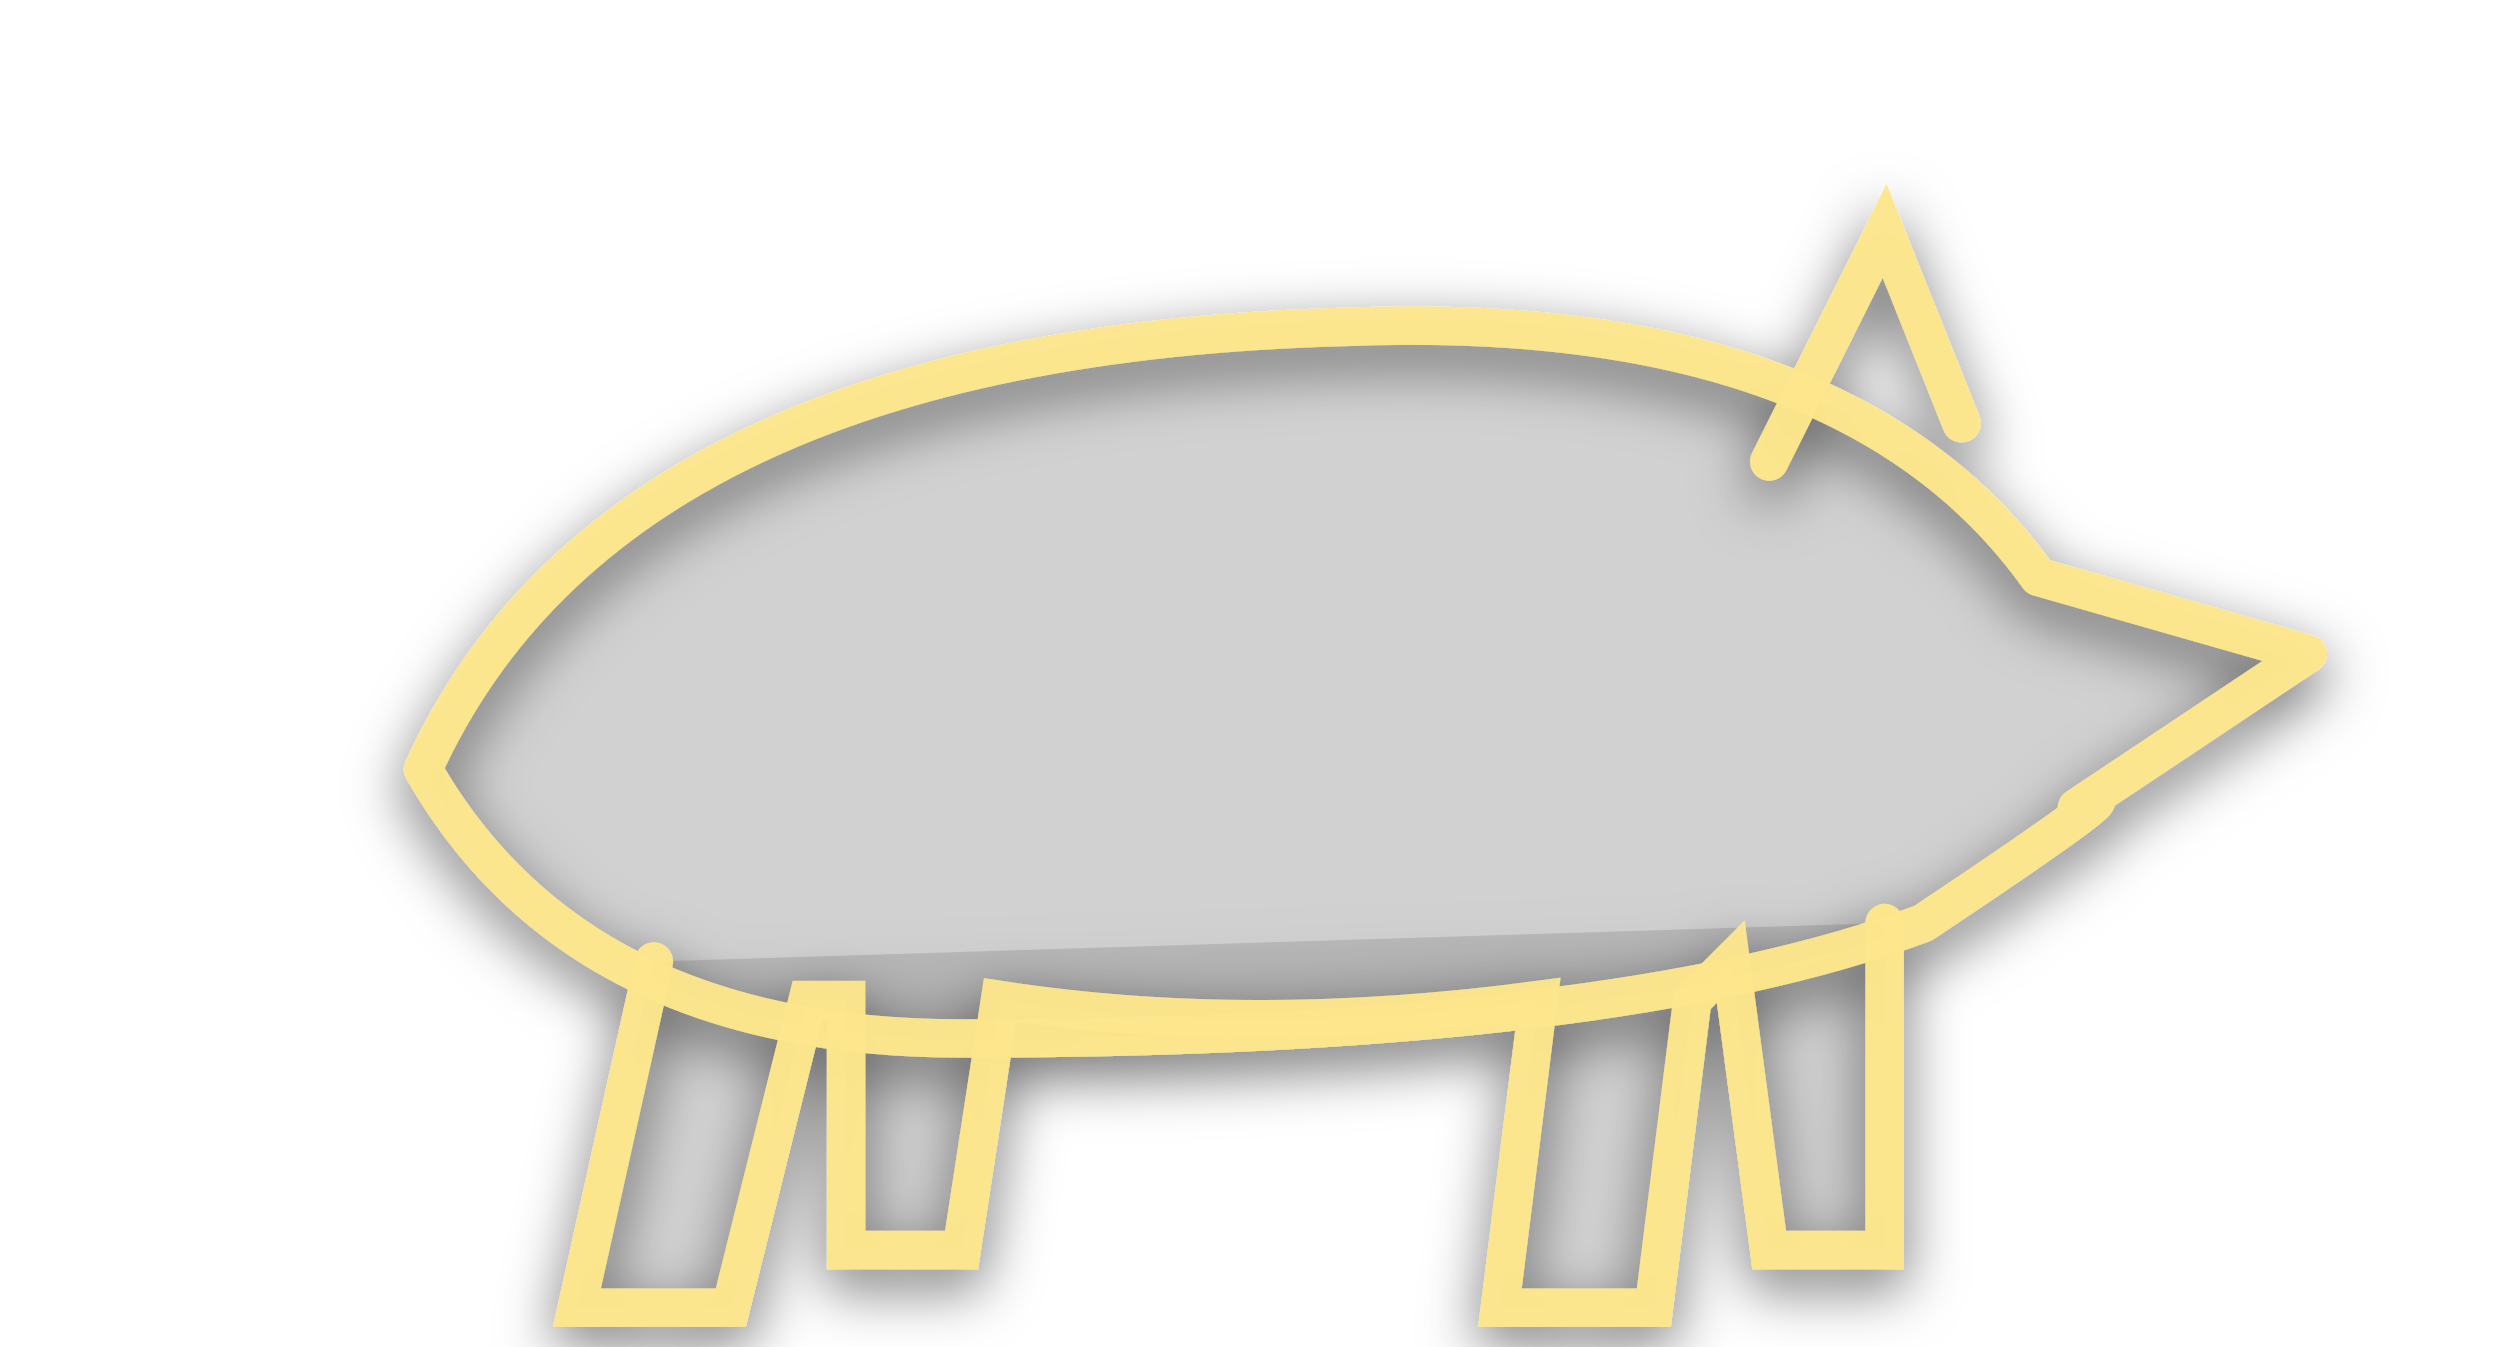
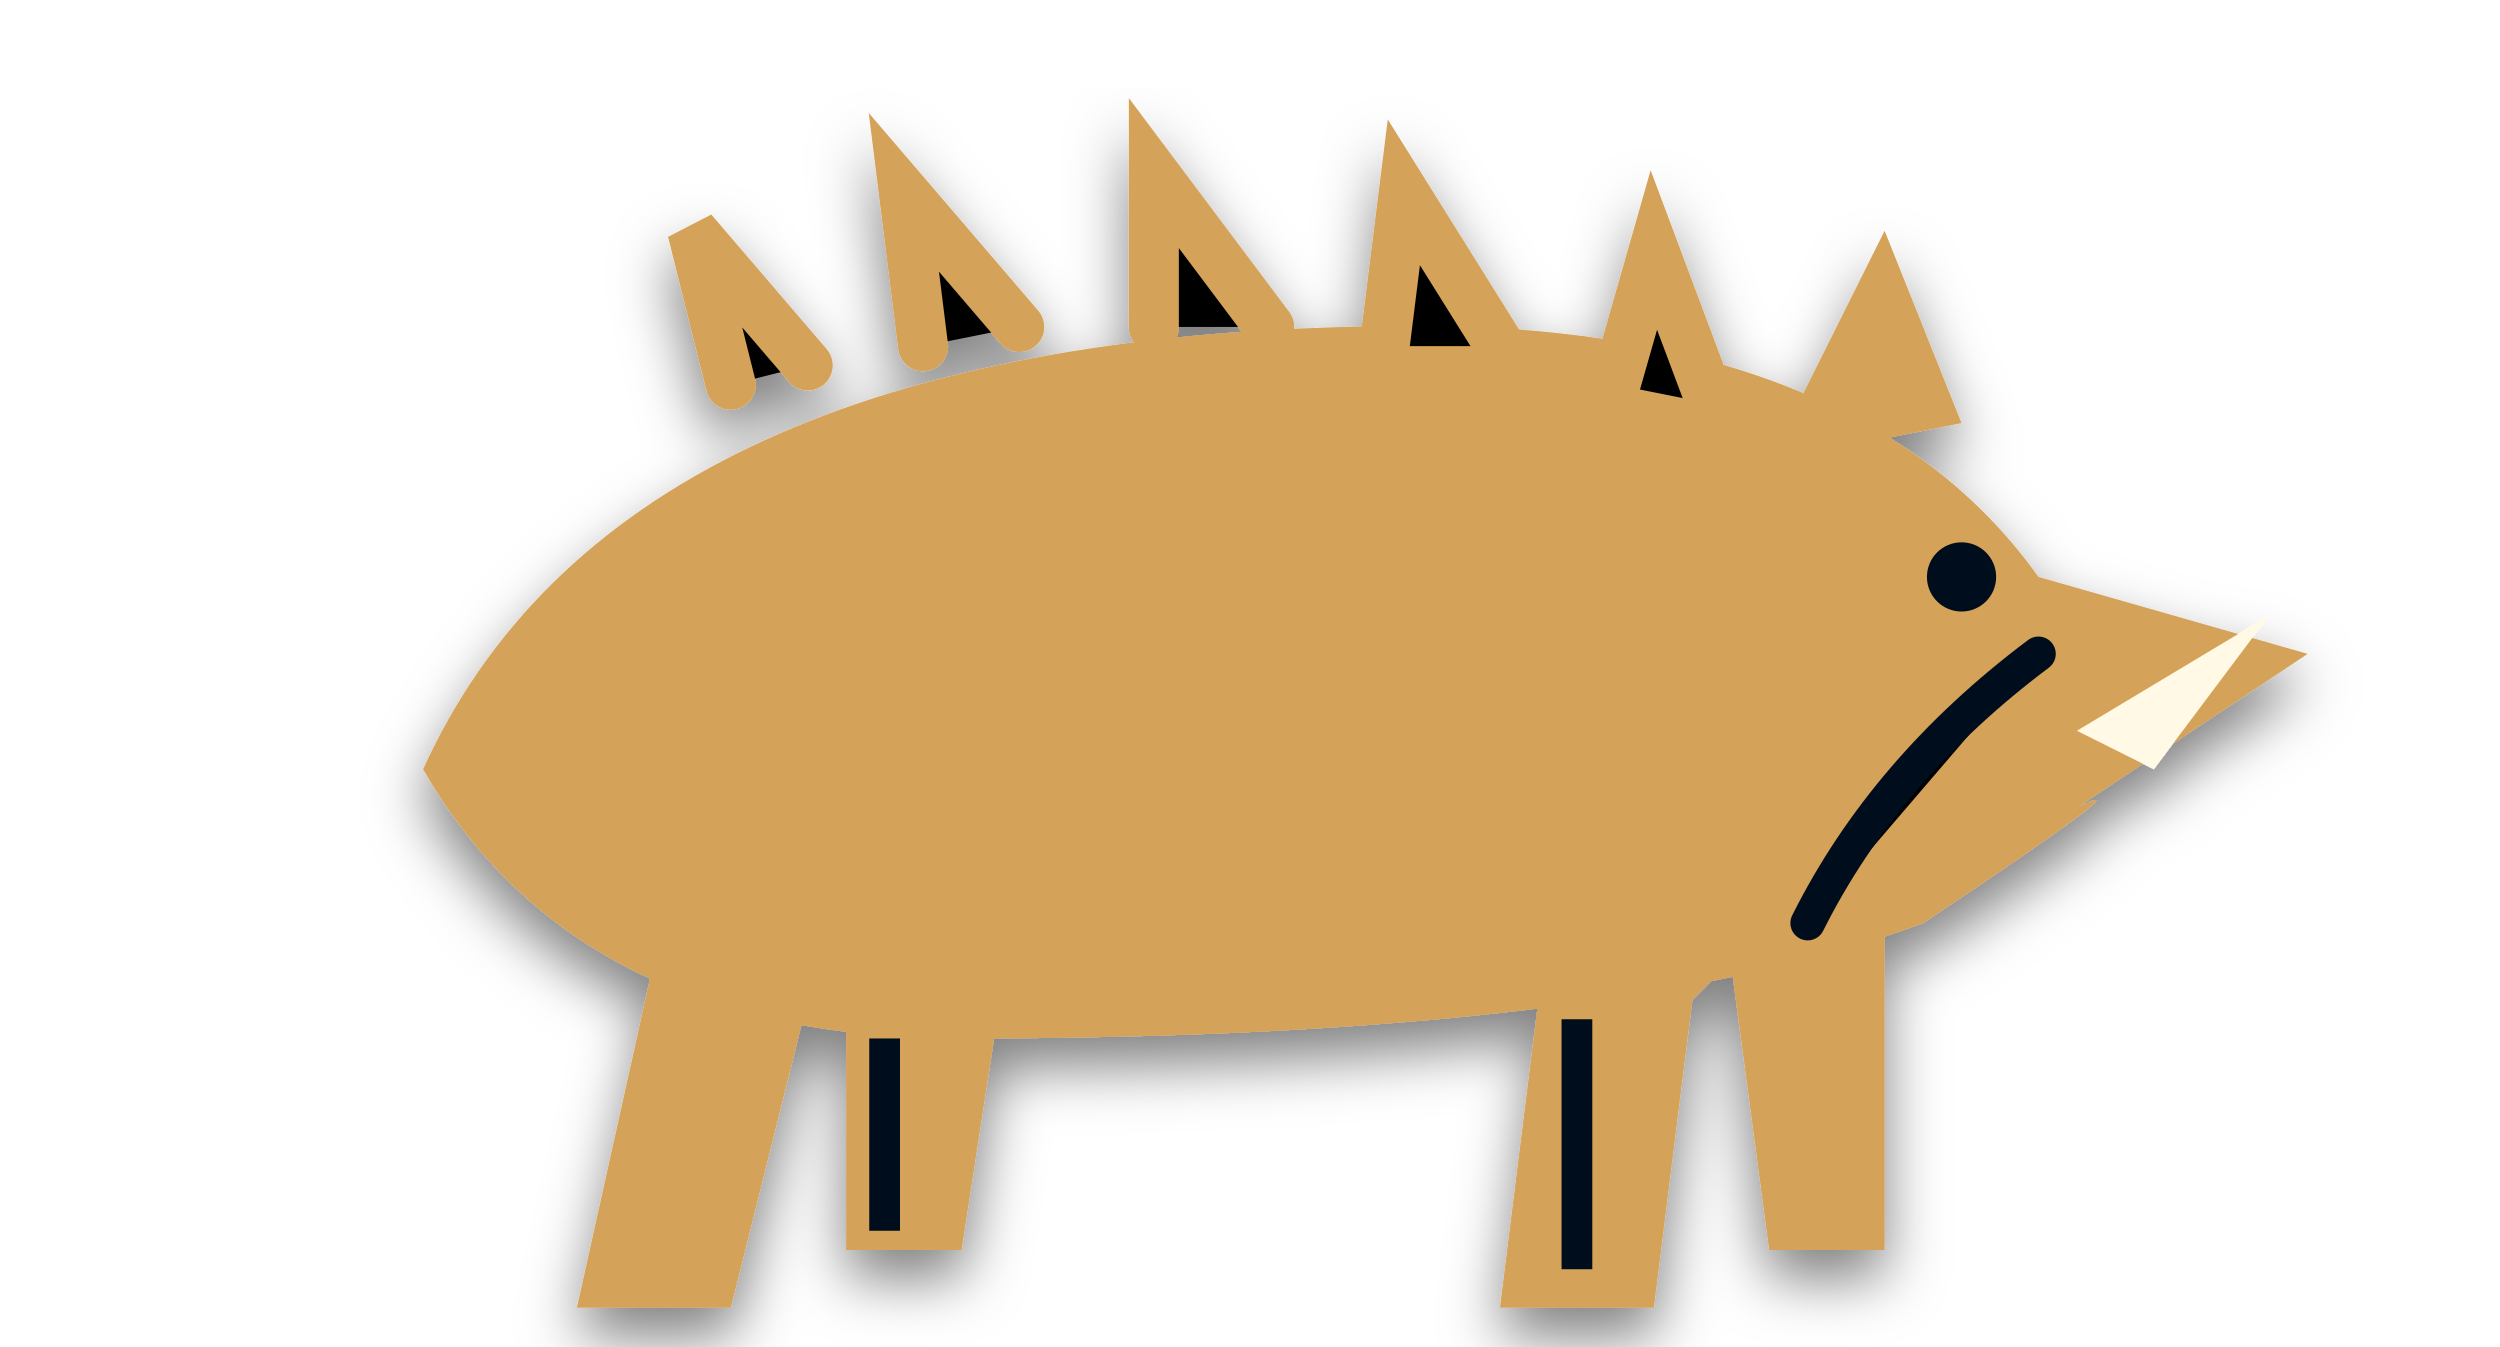
<svg xmlns="http://www.w3.org/2000/svg" viewBox="0 0 130 70" width="130" height="70">
  <defs>
-     <filter id="reliefBoarGlowL" x="-10%" y="-10%" width="120%" height="120%">
-       <feDropShadow dx="0" dy="1" stdDeviation="1.5" flood-color="#000000" flood-opacity="0.6" />
+     <filter id="filledBoarShadow" x="-10%" y="-10%" width="120%" height="120%">
+       <feDropShadow dx="0" dy="1.5" stdDeviation="1.5" flood-color="#000000" flood-opacity="0.5" />
    </filter>
  </defs>
-   <g filter="url(#reliefBoarGlowL)">
-     <path d="M 22 40 Q 32 18 70 17 Q 96 16 106 30 L 120 34 L 108 42 Q 112 40 100 48 Q 84 54 50 54 Q 30 54 22 40 Z" fill="rgba(0,0,0,0.12)" />
-     <path d="M 34 50 L 30 68 L 38 68 L 42 52 L 44 52 L 44 65 L 50 65 L 52 52 Q 65 54 80 52 L 78 68 L 86 68 L 88 52 L 90 50 L 92 65 L 98 65 L 98 48 Z" fill="rgba(0,0,0,0.12)" />
-     <path d="M 22 40 Q 32 18 70 17 Q 96 16 106 30 L 120 34 L 108 42 Q 112 40 100 48 Q 84 54 50 54 Q 30 54 22 40 Z" fill="none" stroke="#FDE68A" stroke-width="2" stroke-linejoin="round" stroke-linecap="round" opacity="0.95" />
-     <path d="M 92 24 L 98 12 L 102 22" fill="none" stroke="#FDE68A" stroke-width="2" stroke-linecap="round" opacity="0.95" />
-     <path d="M 34 50 L 30 68 L 38 68 L 42 52 L 44 52 L 44 65 L 50 65 L 52 52 Q 65 54 80 52 L 78 68 L 86 68 L 88 52 L 90 50 L 92 65 L 98 65 L 98 48" fill="none" stroke="#FDE68A" stroke-width="2" stroke-linecap="round" opacity="0.95" />
+   <g filter="url(#filledBoarShadow)">
+     <path d="M 22 40 Q 32 18 70 17 Q 96 16 106 30 L 120 34 L 108 42 Q 112 40 100 48 Q 84 54 50 54 Q 30 54 22 40 Z" fill="#D4A259" />
+     <path d="M 92 24 L 98 12 L 102 22 Z" fill="#D4A259" />
+     <path d="M 34 50 L 30 68 L 38 68 L 42 52 L 44 52 L 44 65 L 50 65 L 52 52 Q 65 54 80 52 L 78 68 L 86 68 L 88 52 L 90 50 L 92 65 L 98 65 L 98 48 Z" fill="#D4A259" />
+     <path d="M 38 20 L 36 12 L 42 19 M 48 18 L 47 10 L 53 17 M 60 17 L 60 9 L 66 17 M 72 18 L 73 10 L 78 18 M 84 20 L 86 13 L 89 21" stroke="#D4A259" stroke-width="2.6" stroke-linecap="round" />
+     <path d="M 108 38 L 118 32 L 112 40 Z" fill="#FFF9E6" />
+     <circle cx="102" cy="30" r="1.8" fill="#060f1a" />
+     <path d="M 106 34 Q 98 40 94 48" stroke="#060f1a" stroke-width="1.8" stroke-linecap="round" />
+     <path d="M 46 54 L 46 64 M 82 53 L 82 66" stroke="#060f1a" stroke-width="1.6" />
  </g>
</svg>
